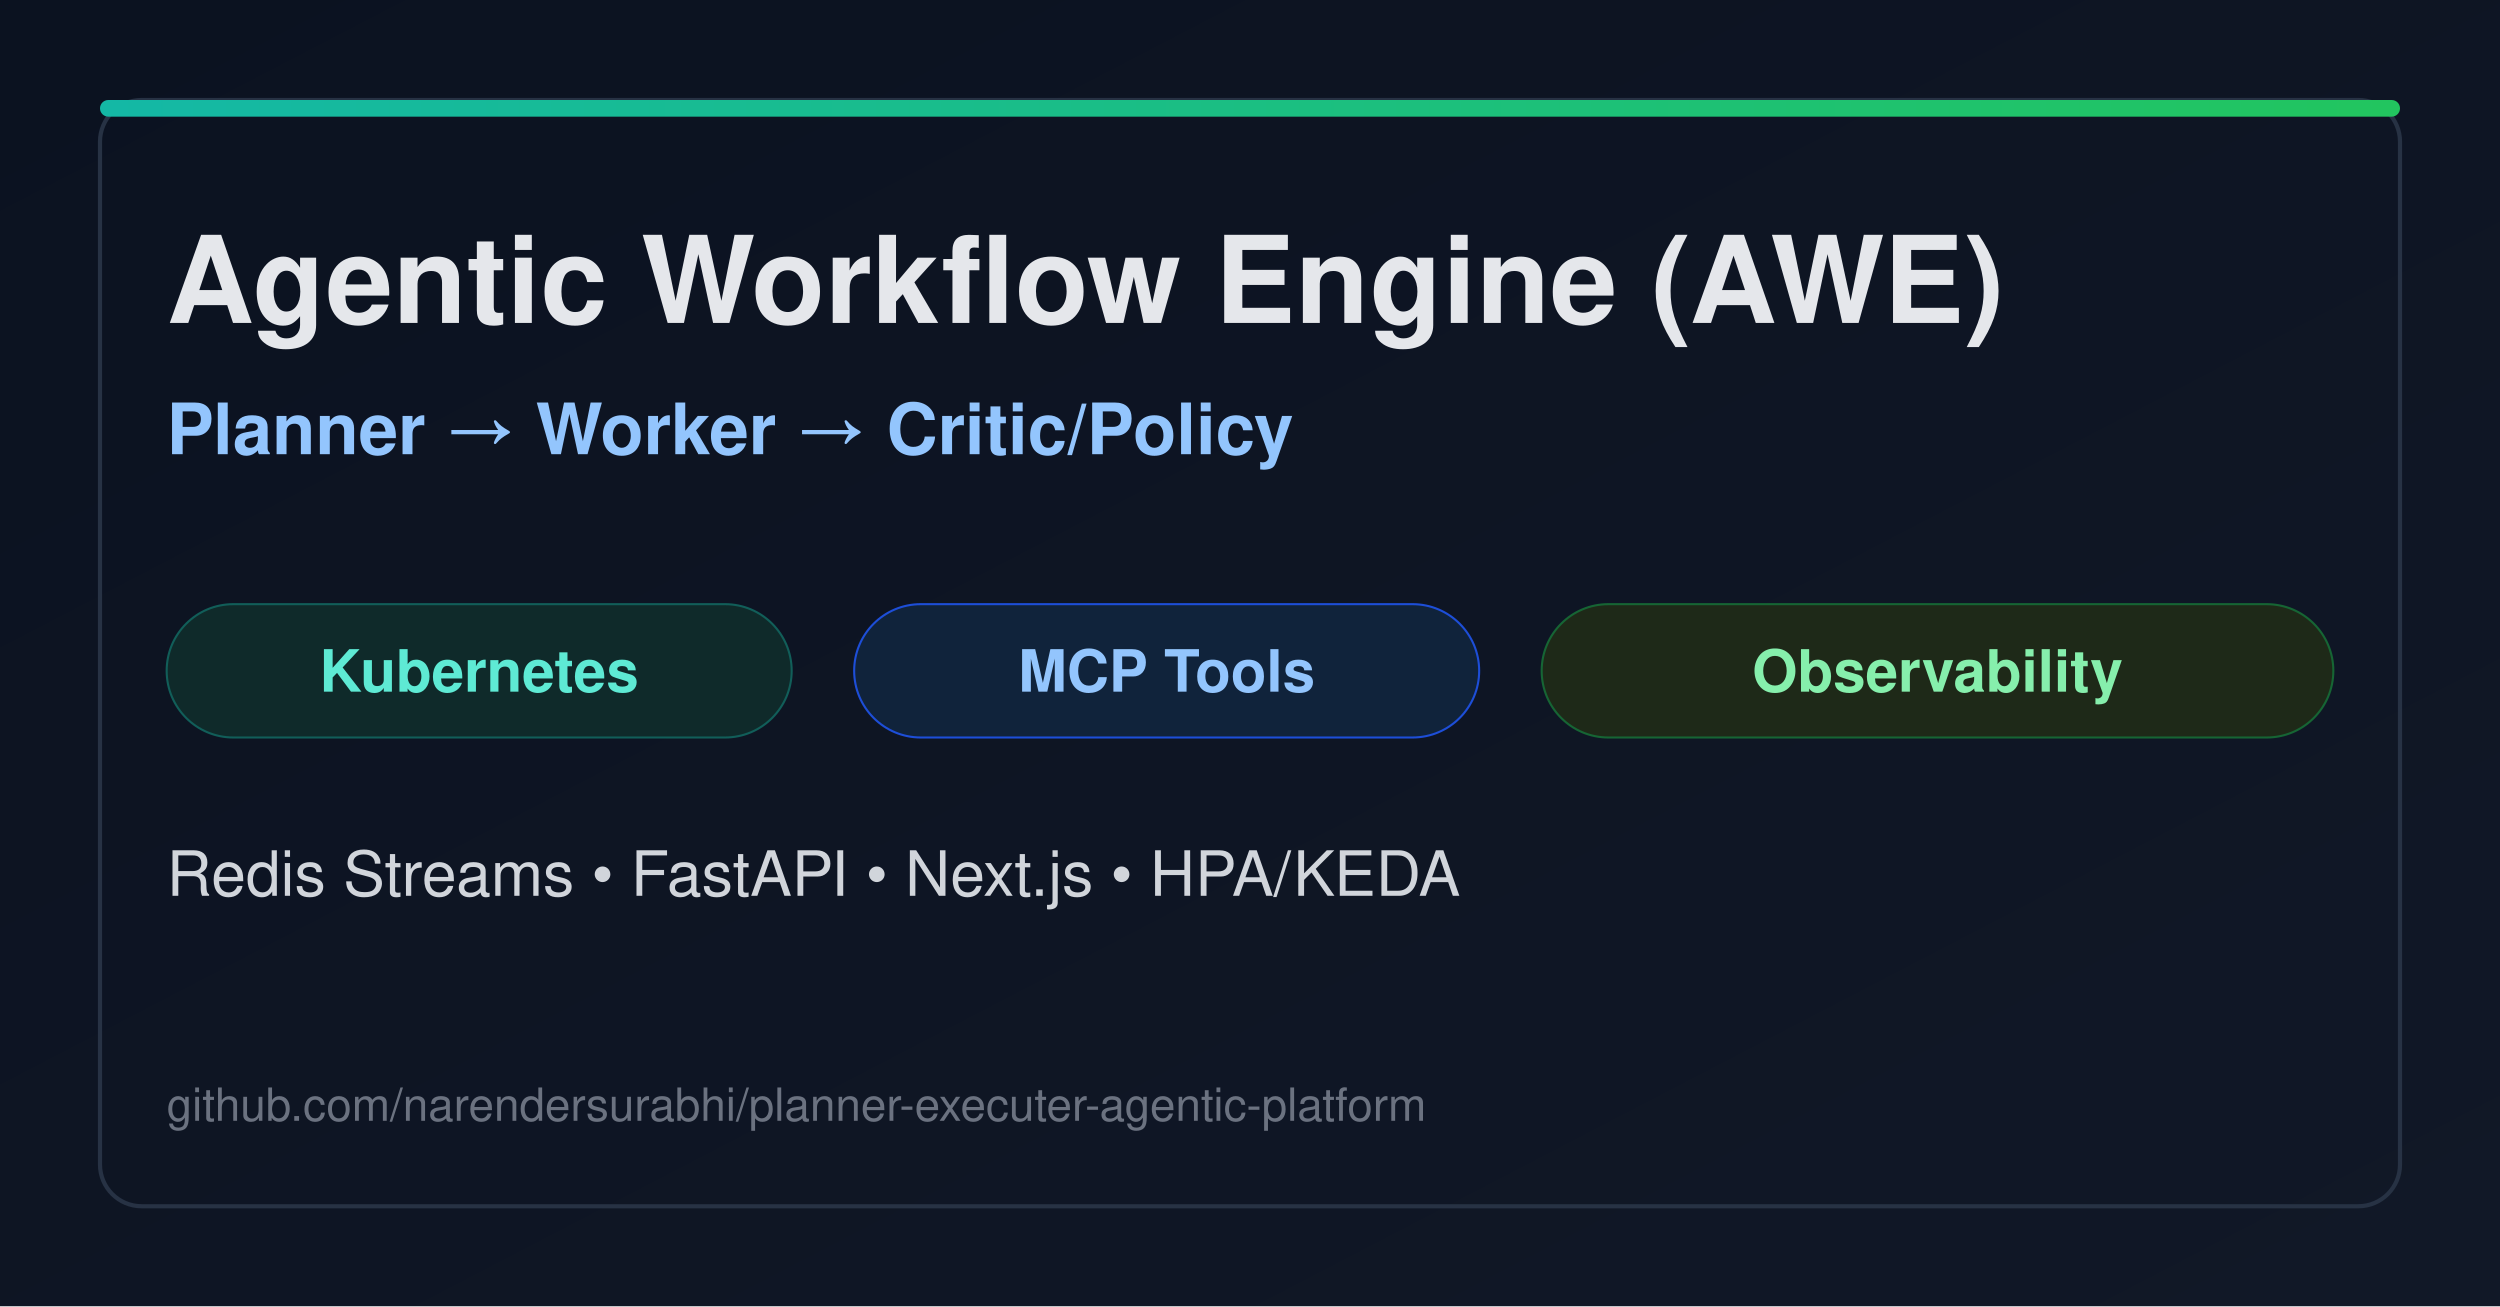
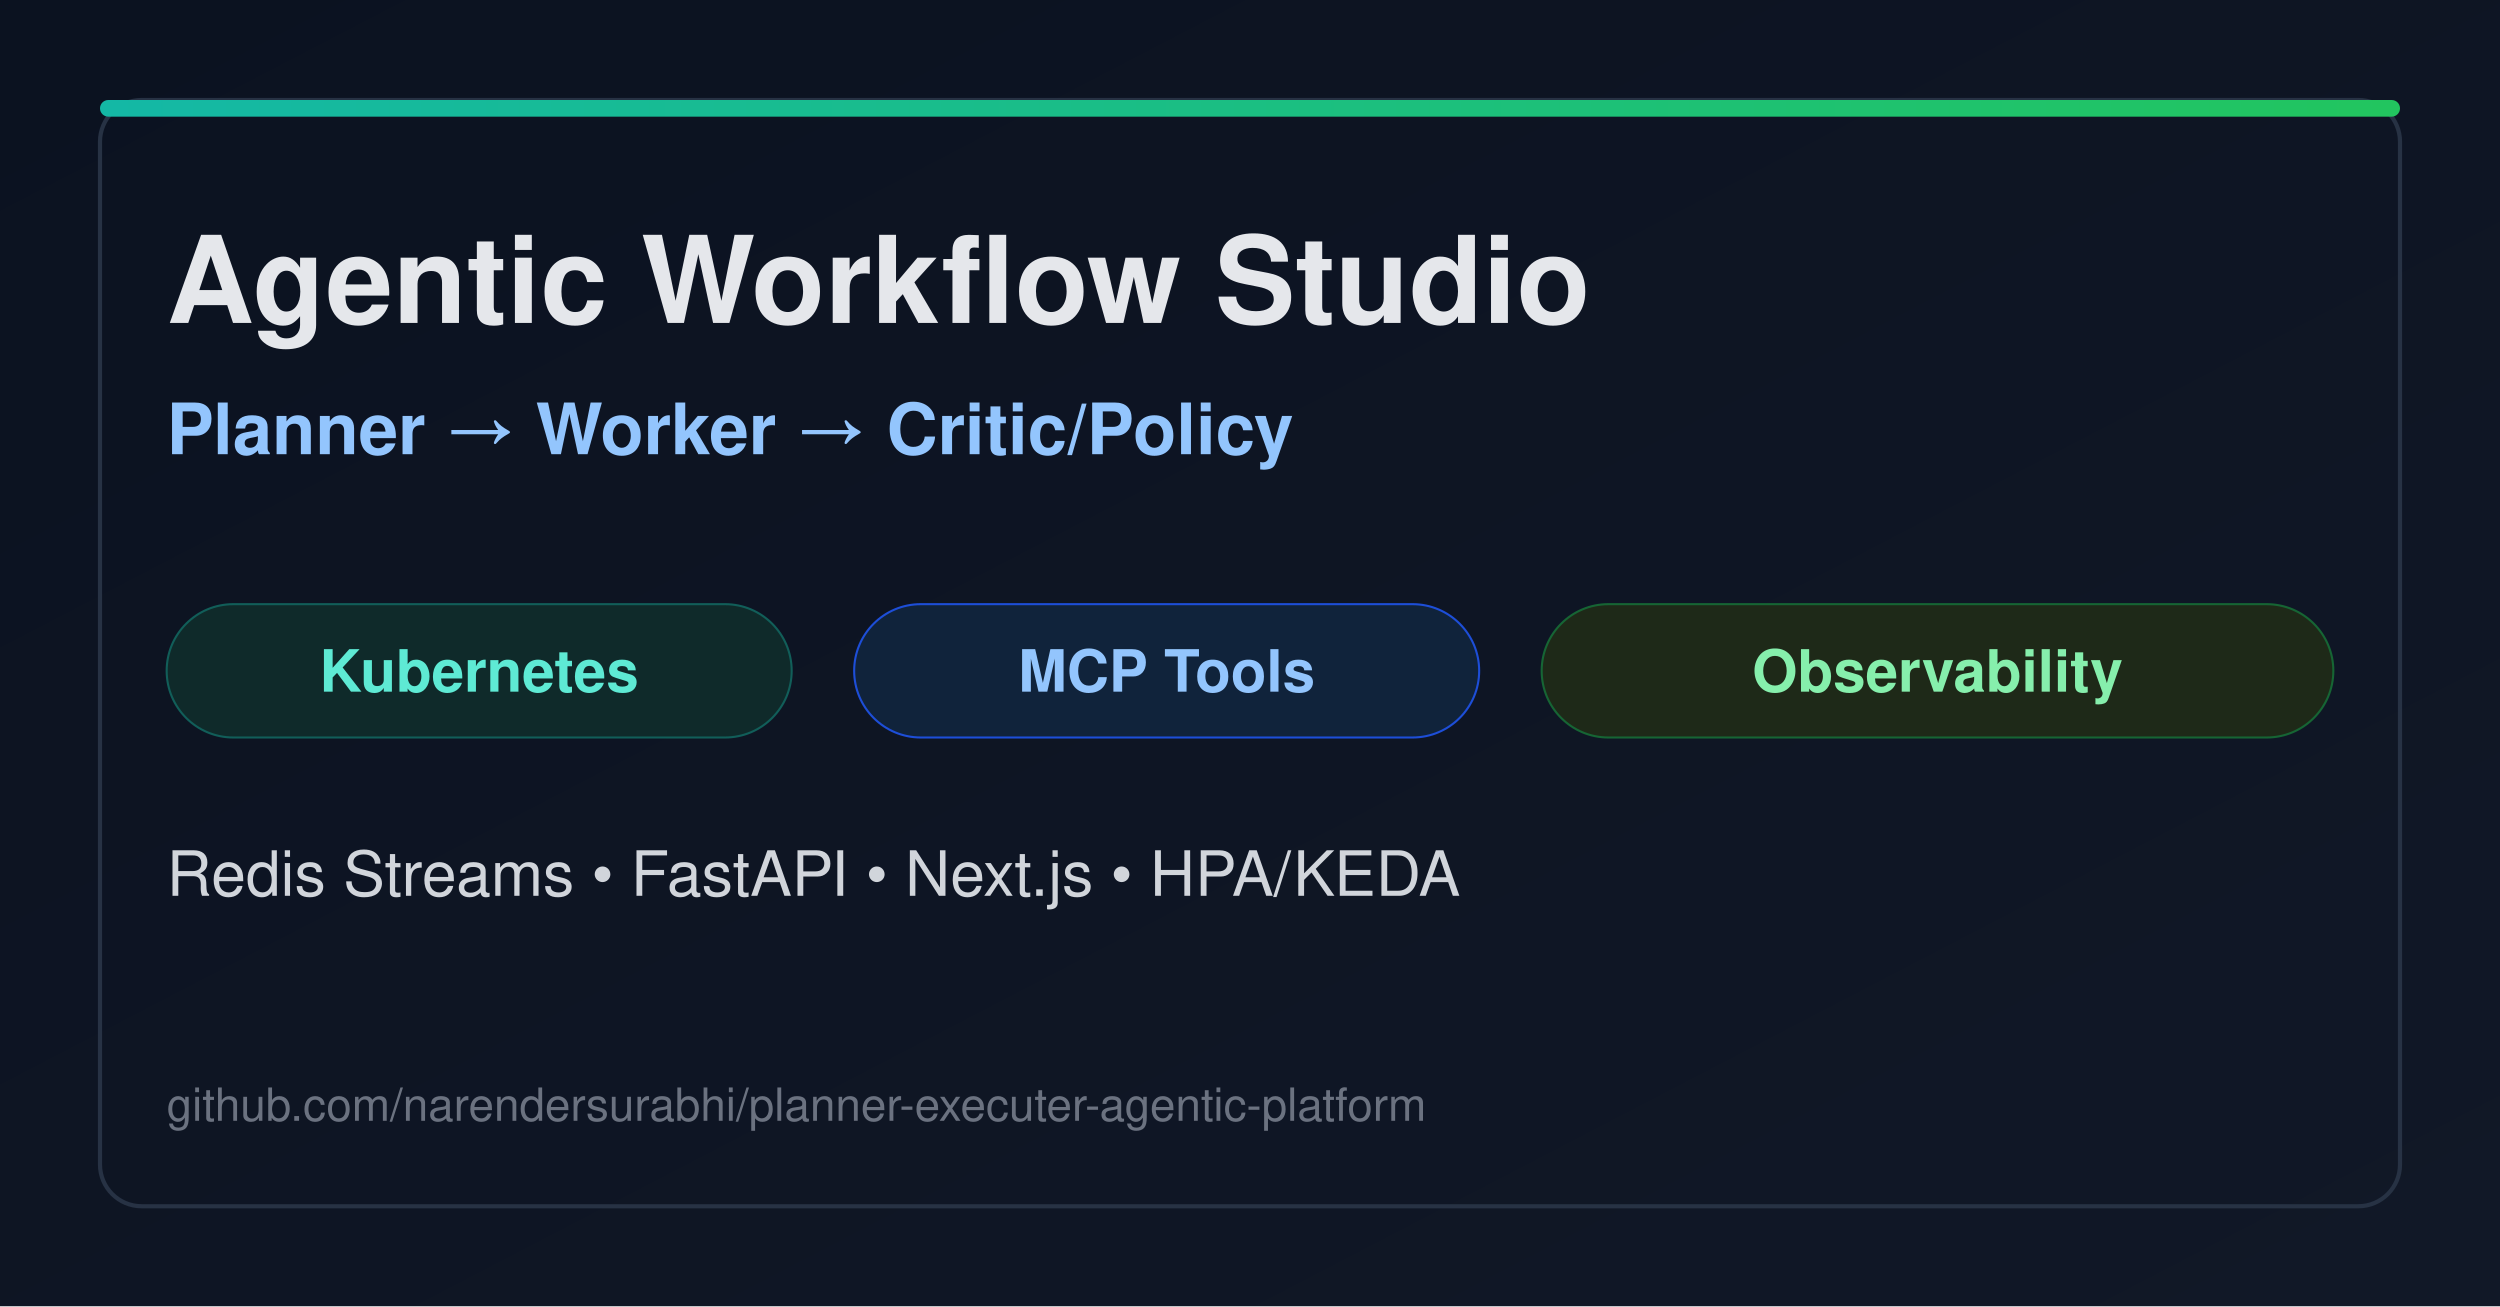
- <svg xmlns="http://www.w3.org/2000/svg" width="1200" height="627" viewBox="0 0 1200 627" role="img" aria-label="AWE LinkedIn thumbnail minimal">
+ <svg xmlns="http://www.w3.org/2000/svg" width="1200" height="627" viewBox="0 0 1200 627" role="img" aria-label="Agentic Workflow Studio LinkedIn thumbnail minimal">
  <defs>
    <linearGradient id="bg" x1="0" y1="0" x2="1" y2="1">
      <stop offset="0%" stop-color="#0b1220" />
      <stop offset="100%" stop-color="#111827" />
    </linearGradient>
    <linearGradient id="line" x1="0" y1="0" x2="1" y2="0">
      <stop offset="0%" stop-color="#14b8a6" />
      <stop offset="100%" stop-color="#22c55e" />
    </linearGradient>
  </defs>
  <rect width="1200" height="627" fill="url(#bg)" />
  <rect x="48" y="48" width="1104" height="531" rx="20" fill="none" stroke="#273244" stroke-width="2" />
  <rect x="48" y="48" width="1104" height="8" rx="4" fill="url(#line)" />
  <text x="80" y="155" fill="#e5e7eb" font-size="58" font-weight="700" font-family="Segoe UI, Helvetica, Arial, sans-serif">
-     Agentic Workflow Engine (AWE)
+     Agentic Workflow Studio
  </text>
  <text x="80" y="218" fill="#93c5fd" font-size="34" font-weight="600" font-family="Segoe UI, Helvetica, Arial, sans-serif">
    Planner → Worker → Critic/Policy
  </text>
  <rect x="80" y="290" width="300" height="64" rx="32" fill="#0f2a2a" stroke="#115e59" />
  <text x="230" y="332" text-anchor="middle" fill="#5eead4" font-size="28" font-weight="600" font-family="Segoe UI, Helvetica, Arial, sans-serif">
    Kubernetes
  </text>
  <rect x="410" y="290" width="300" height="64" rx="32" fill="#10233b" stroke="#1d4ed8" />
  <text x="560" y="332" text-anchor="middle" fill="#93c5fd" font-size="28" font-weight="600" font-family="Segoe UI, Helvetica, Arial, sans-serif">
    MCP Tools
  </text>
  <rect x="740" y="290" width="380" height="64" rx="32" fill="#1e2918" stroke="#166534" />
  <text x="930" y="332" text-anchor="middle" fill="#86efac" font-size="28" font-weight="600" font-family="Segoe UI, Helvetica, Arial, sans-serif">
    Observability
  </text>
  <text x="80" y="430" fill="#d1d5db" font-size="30" font-family="Segoe UI, Helvetica, Arial, sans-serif">
    Redis Streams • FastAPI • Next.js • HPA/KEDA
  </text>
  <text x="80" y="538" fill="#6b7280" font-size="22" font-family="Segoe UI, Helvetica, Arial, sans-serif">
    github.com/narendersurabhi/planner-executer-agentic-platform
  </text>
</svg>
